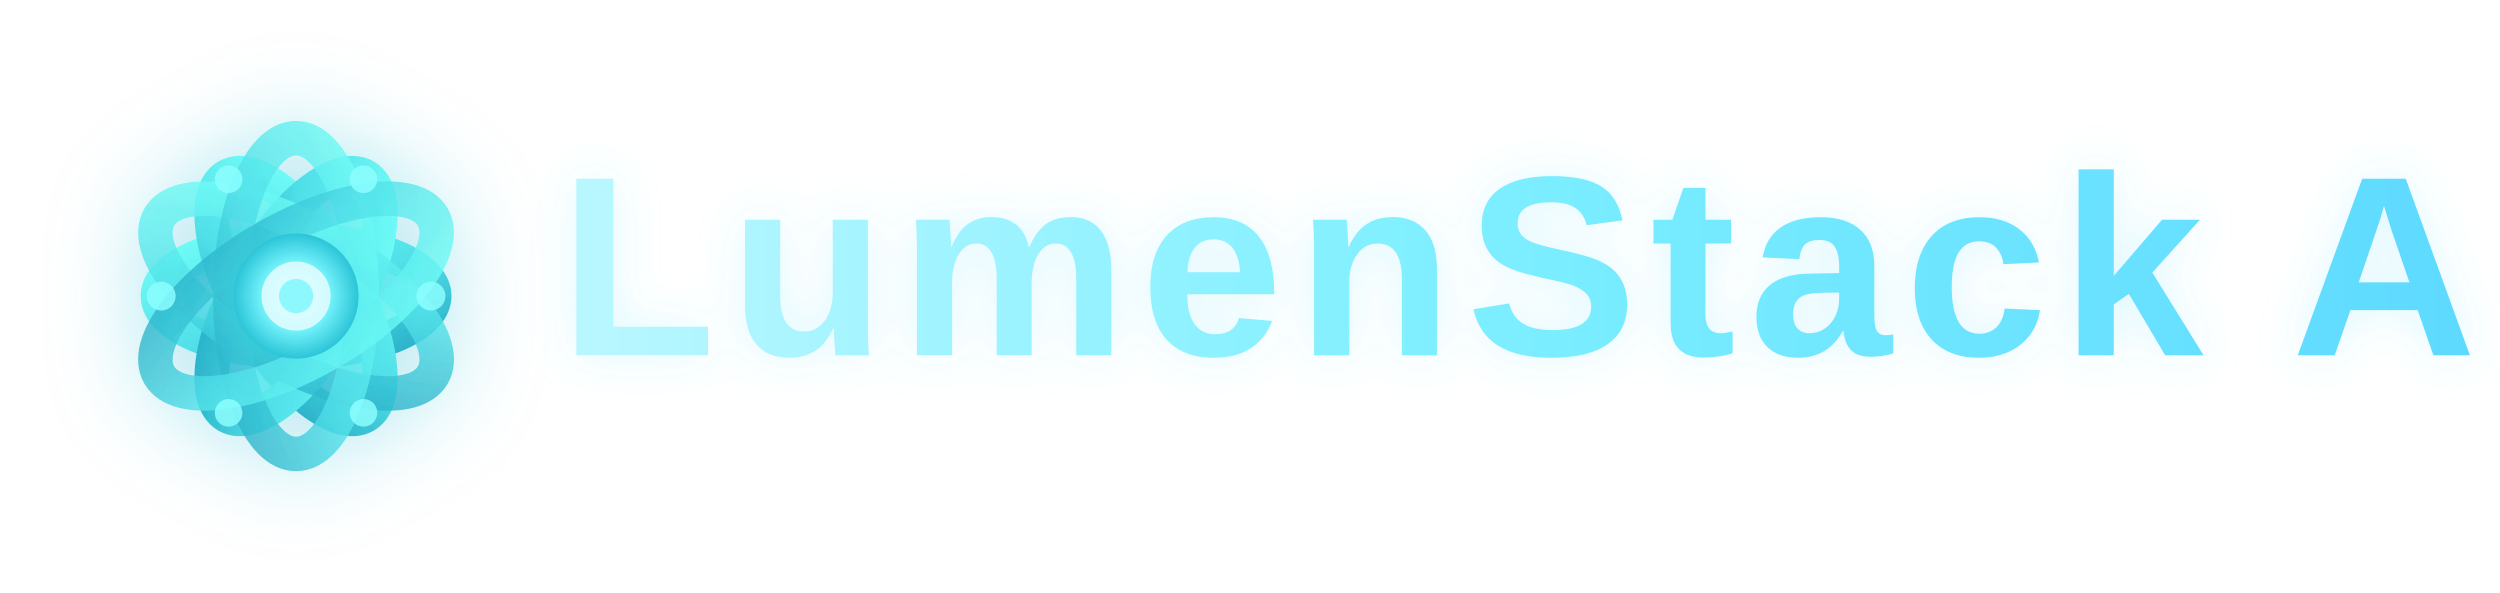
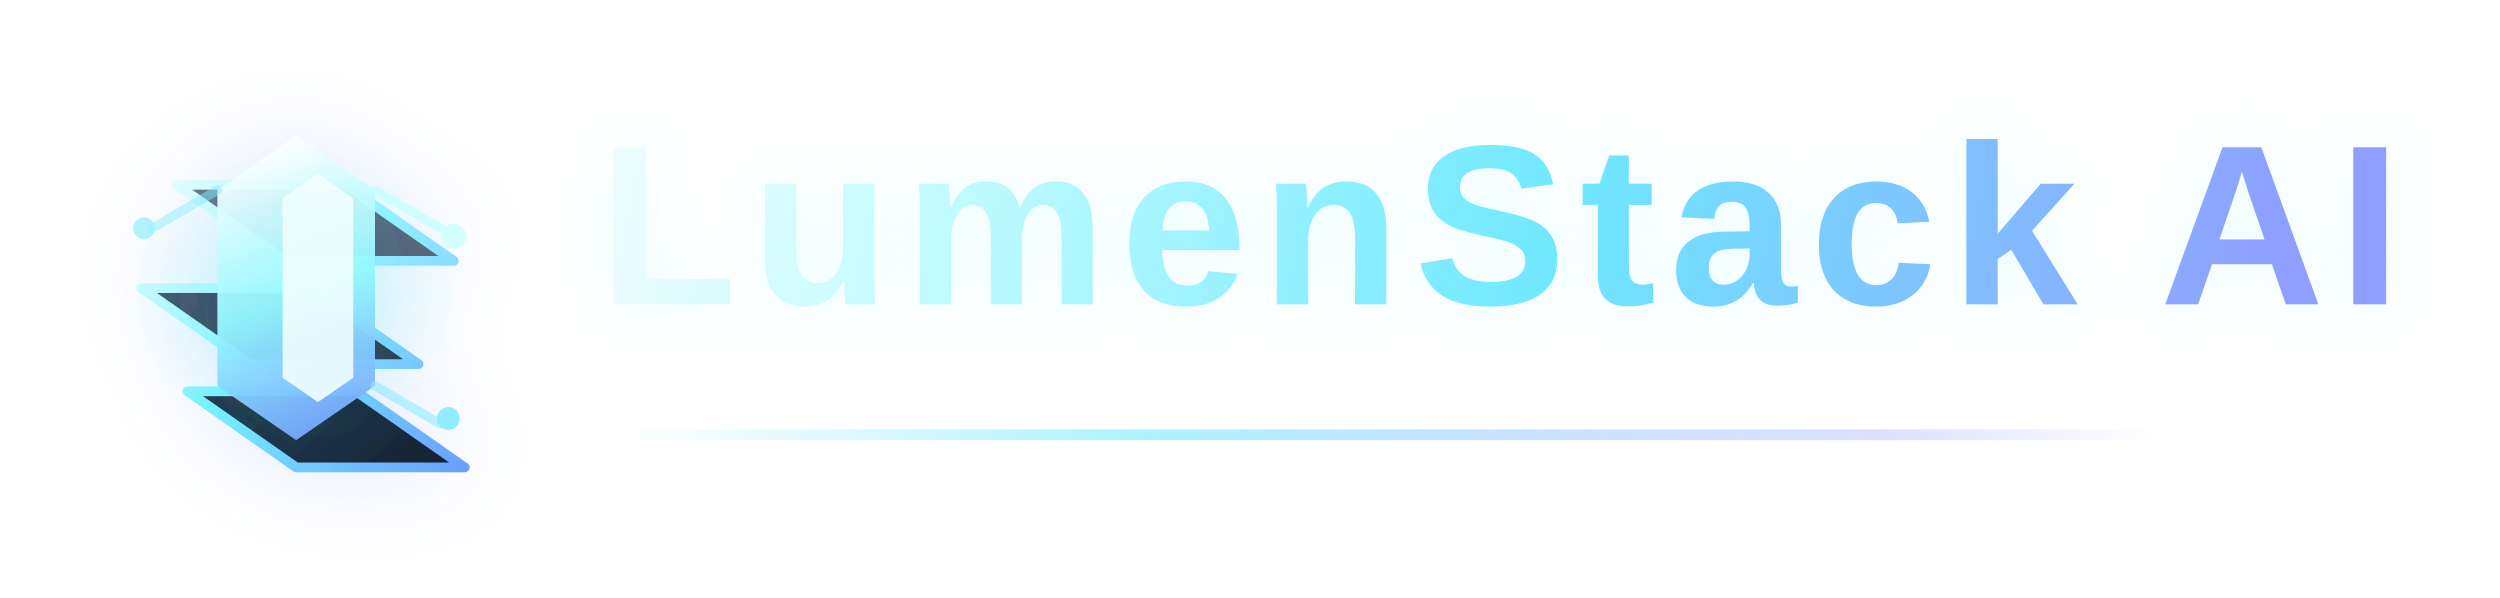
- <svg xmlns="http://www.w3.org/2000/svg" viewBox="0 0 760 180" role="img" aria-labelledby="title desc">
+ <svg xmlns="http://www.w3.org/2000/svg" viewBox="0 0 920 220" role="img" aria-labelledby="title desc">
  <defs>
-     <radialGradient id="lockupCoreGlow" cx="50%" cy="50%" r="50%">
-       <stop offset="0%" stop-color="#e8ffff" />
-       <stop offset="48%" stop-color="#7ef9ff" />
-       <stop offset="100%" stop-color="#2bc4d8" />
+     <linearGradient id="lockupEdge" x1="32" y1="28" x2="176" y2="154" gradientUnits="userSpaceOnUse">
+       <stop offset="0" stop-color="#F2FFFF" />
+       <stop offset="0.42" stop-color="#74F1FF" />
+       <stop offset="1" stop-color="#6784FF" />
+     </linearGradient>
+     <linearGradient id="lockupGlass" x1="54" y1="36" x2="156" y2="154" gradientUnits="userSpaceOnUse">
+       <stop offset="0" stop-color="#17384F" stop-opacity="0.84" />
+       <stop offset="0.56" stop-color="#0F2738" stop-opacity="0.92" />
+       <stop offset="1" stop-color="#081623" stop-opacity="0.98" />
+     </linearGradient>
+     <linearGradient id="lockupCore" x1="74" y1="30" x2="120" y2="146" gradientUnits="userSpaceOnUse">
+       <stop offset="0" stop-color="#FCFFFF" />
+       <stop offset="0.44" stop-color="#93F8FF" />
+       <stop offset="1" stop-color="#6985FF" />
+     </linearGradient>
+     <radialGradient id="lockupAura" cx="50%" cy="50%" r="50%">
+       <stop offset="0" stop-color="#74EFFF" stop-opacity="0.34" />
+       <stop offset="1" stop-color="#74EFFF" stop-opacity="0" />
    </radialGradient>
-     <linearGradient id="lockupLoopGlow" x1="0%" y1="0%" x2="100%" y2="100%">
-       <stop offset="0%" stop-color="#6bfff7" />
-       <stop offset="55%" stop-color="#45dee7" />
-       <stop offset="100%" stop-color="#1aa7c2" />
+     <linearGradient id="lockupTextFill" x1="236" y1="46" x2="830" y2="160" gradientUnits="userSpaceOnUse">
+       <stop offset="0" stop-color="#EAFDFF" />
+       <stop offset="0.2" stop-color="#BFFBFF" />
+       <stop offset="0.56" stop-color="#6FE8FF" />
+       <stop offset="1" stop-color="#8F9EFF" />
    </linearGradient>
-     <linearGradient id="lockupText" x1="0%" y1="0%" x2="100%" y2="0%">
-       <stop offset="0%" stop-color="#baf7ff" />
-       <stop offset="45%" stop-color="#7defff" />
-       <stop offset="100%" stop-color="#5bd8ff" />
+     <linearGradient id="lockupTrace" x1="228" y1="166" x2="794" y2="166" gradientUnits="userSpaceOnUse">
+       <stop offset="0" stop-color="#6FE8FF" stop-opacity="0" />
+       <stop offset="0.34" stop-color="#6FE8FF" stop-opacity="0.56" />
+       <stop offset="0.82" stop-color="#8A99FF" stop-opacity="0.3" />
+       <stop offset="1" stop-color="#8A99FF" stop-opacity="0" />
    </linearGradient>
-     <filter id="lockupGlow" x="-80%" y="-80%" width="260%" height="260%">
-       <feDropShadow dx="0" dy="0" stdDeviation="6" flood-color="#65f7ff" flood-opacity="0.6" />
-       <feDropShadow dx="0" dy="0" stdDeviation="14" flood-color="#1ab8d5" flood-opacity="0.34" />
+     <filter id="lockupBloom" x="-80%" y="-80%" width="260%" height="260%">
+       <feDropShadow dx="0" dy="0" stdDeviation="8" flood-color="#73F2FF" flood-opacity="0.44" />
+       <feDropShadow dx="0" dy="0" stdDeviation="18" flood-color="#6887FF" flood-opacity="0.18" />
    </filter>
-     <filter id="textGlow" x="-20%" y="-120%" width="160%" height="300%">
-       <feDropShadow dx="0" dy="0" stdDeviation="7" flood-color="#4cdcff" flood-opacity="0.18" />
+     <filter id="lockupTextGlow" x="-20%" y="-140%" width="150%" height="320%">
+       <feDropShadow dx="0" dy="0" stdDeviation="10" flood-color="#73F2FF" flood-opacity="0.16" />
    </filter>
  </defs>
-   <g transform="translate(20 10)" filter="url(#lockupGlow)">
-     <circle cx="70" cy="80" r="34" fill="#5df4ff" opacity="0.14" />
-     <g fill="none" stroke="url(#lockupLoopGlow)" stroke-linecap="round" stroke-width="10.5" opacity="0.92">
-       <ellipse cx="70" cy="80" rx="42" ry="17" transform="rotate(0 70 80)" />
-       <ellipse cx="70" cy="80" rx="42" ry="17" transform="rotate(60 70 80)" />
-       <ellipse cx="70" cy="80" rx="42" ry="17" transform="rotate(120 70 80)" />
-       <ellipse cx="70" cy="80" rx="48" ry="20" transform="rotate(30 70 80)" opacity="0.82" />
-       <ellipse cx="70" cy="80" rx="48" ry="20" transform="rotate(90 70 80)" opacity="0.82" />
-       <ellipse cx="70" cy="80" rx="48" ry="20" transform="rotate(150 70 80)" opacity="0.82" />
-     </g>
-     <g fill="#8dffff" opacity="0.82">
-       <circle cx="111" cy="80" r="4.4" />
-       <circle cx="90.5" cy="115.5" r="4.2" />
-       <circle cx="49.5" cy="115.5" r="4.2" />
-       <circle cx="29" cy="80" r="4.4" />
-       <circle cx="49.5" cy="44.5" r="4.2" />
-       <circle cx="90.5" cy="44.5" r="4.2" />
-     </g>
-     <circle cx="70" cy="80" r="19" fill="url(#lockupCoreGlow)" />
-     <circle cx="70" cy="80" r="10.5" fill="#dffcff" opacity="0.9" />
-     <circle cx="70" cy="80" r="5.2" fill="#8ef8ff" />
+   <g transform="translate(26 24)" filter="url(#lockupBloom)">
+     <ellipse cx="82" cy="84" rx="64" ry="52" fill="url(#lockupAura)" />
+     <path d="M39 44H101L141 72H79Z" fill="url(#lockupGlass)" stroke="url(#lockupEdge)" stroke-width="3.6" stroke-linejoin="round" opacity="0.78" />
+     <path d="M26 82H88L128 110H66Z" fill="url(#lockupGlass)" stroke="url(#lockupEdge)" stroke-width="3.6" stroke-linejoin="round" opacity="0.92" />
+     <path d="M43 120H105L145 148H83Z" fill="url(#lockupGlass)" stroke="url(#lockupEdge)" stroke-width="3.6" stroke-linejoin="round" />
+     <path d="M83 26L112 46V118L83 138L54 118V46Z" fill="url(#lockupCore)" opacity="0.95" />
+     <path d="M91 40L104 49V115L91 124L78 115V49Z" fill="#F3FFFF" opacity="0.88" />
+     <path d="M112 46L138 61" stroke="#C3FFFF" stroke-width="3.4" stroke-linecap="round" opacity="0.74" />
+     <path d="M112 118L136 132" stroke="#8FEBFF" stroke-width="3.4" stroke-linecap="round" opacity="0.62" />
+     <path d="M54 46L30 60" stroke="#8FEBFF" stroke-width="3.4" stroke-linecap="round" opacity="0.5" />
+     <circle cx="141" cy="63" r="4.6" fill="#D3FFFF" />
+     <circle cx="139" cy="130" r="4.2" fill="#90ECFF" />
+     <circle cx="27" cy="60" r="4" fill="#9CEEFF" opacity="0.76" />
  </g>
-   <g filter="url(#textGlow)">
-     <text x="170" y="108" fill="url(#lockupText)" font-family="Bahnschrift, 'Segoe UI', Arial, sans-serif" font-size="78" font-weight="600" letter-spacing="4">LumenStack AI</text>
+   <g filter="url(#lockupTextGlow)">
+     <text x="220" y="112" fill="url(#lockupTextFill)" font-family="Bahnschrift, 'Aptos Display', 'Segoe UI', Arial, sans-serif" font-size="84" font-weight="600" letter-spacing="5">LumenStack AI</text>
  </g>
+   <path d="M228 160H792" stroke="url(#lockupTrace)" stroke-width="4" stroke-linecap="round" />
</svg>
